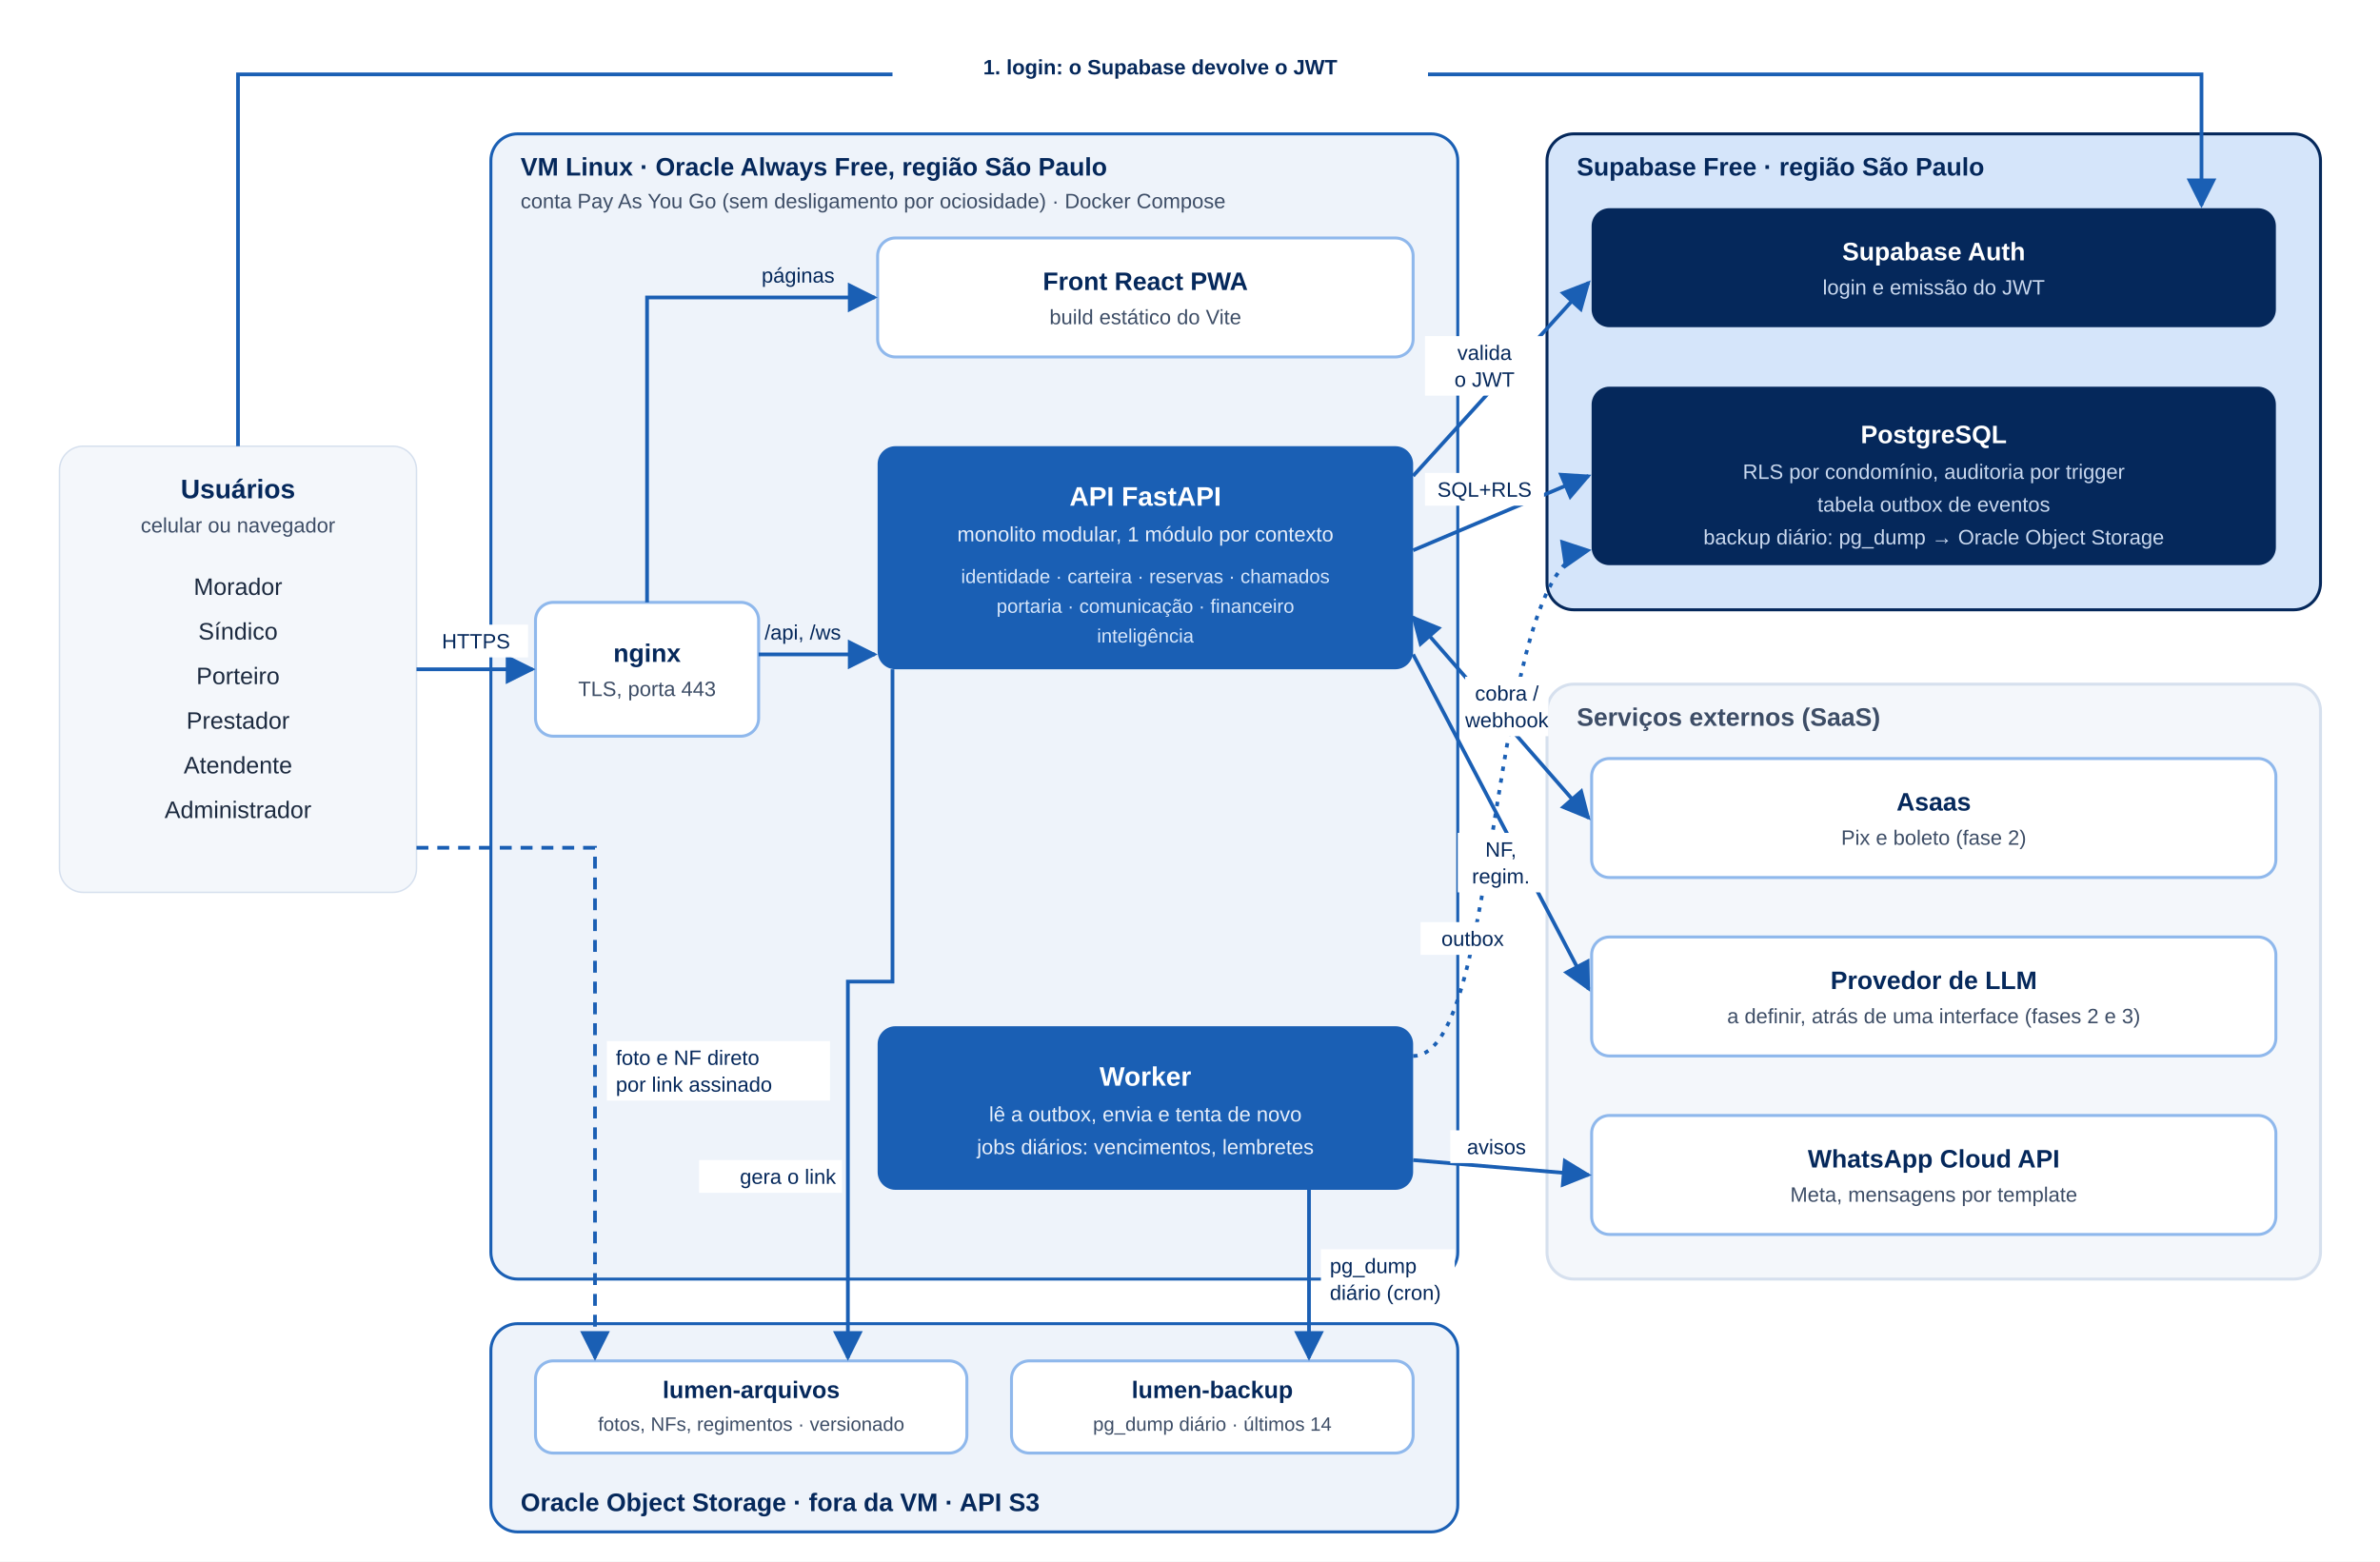
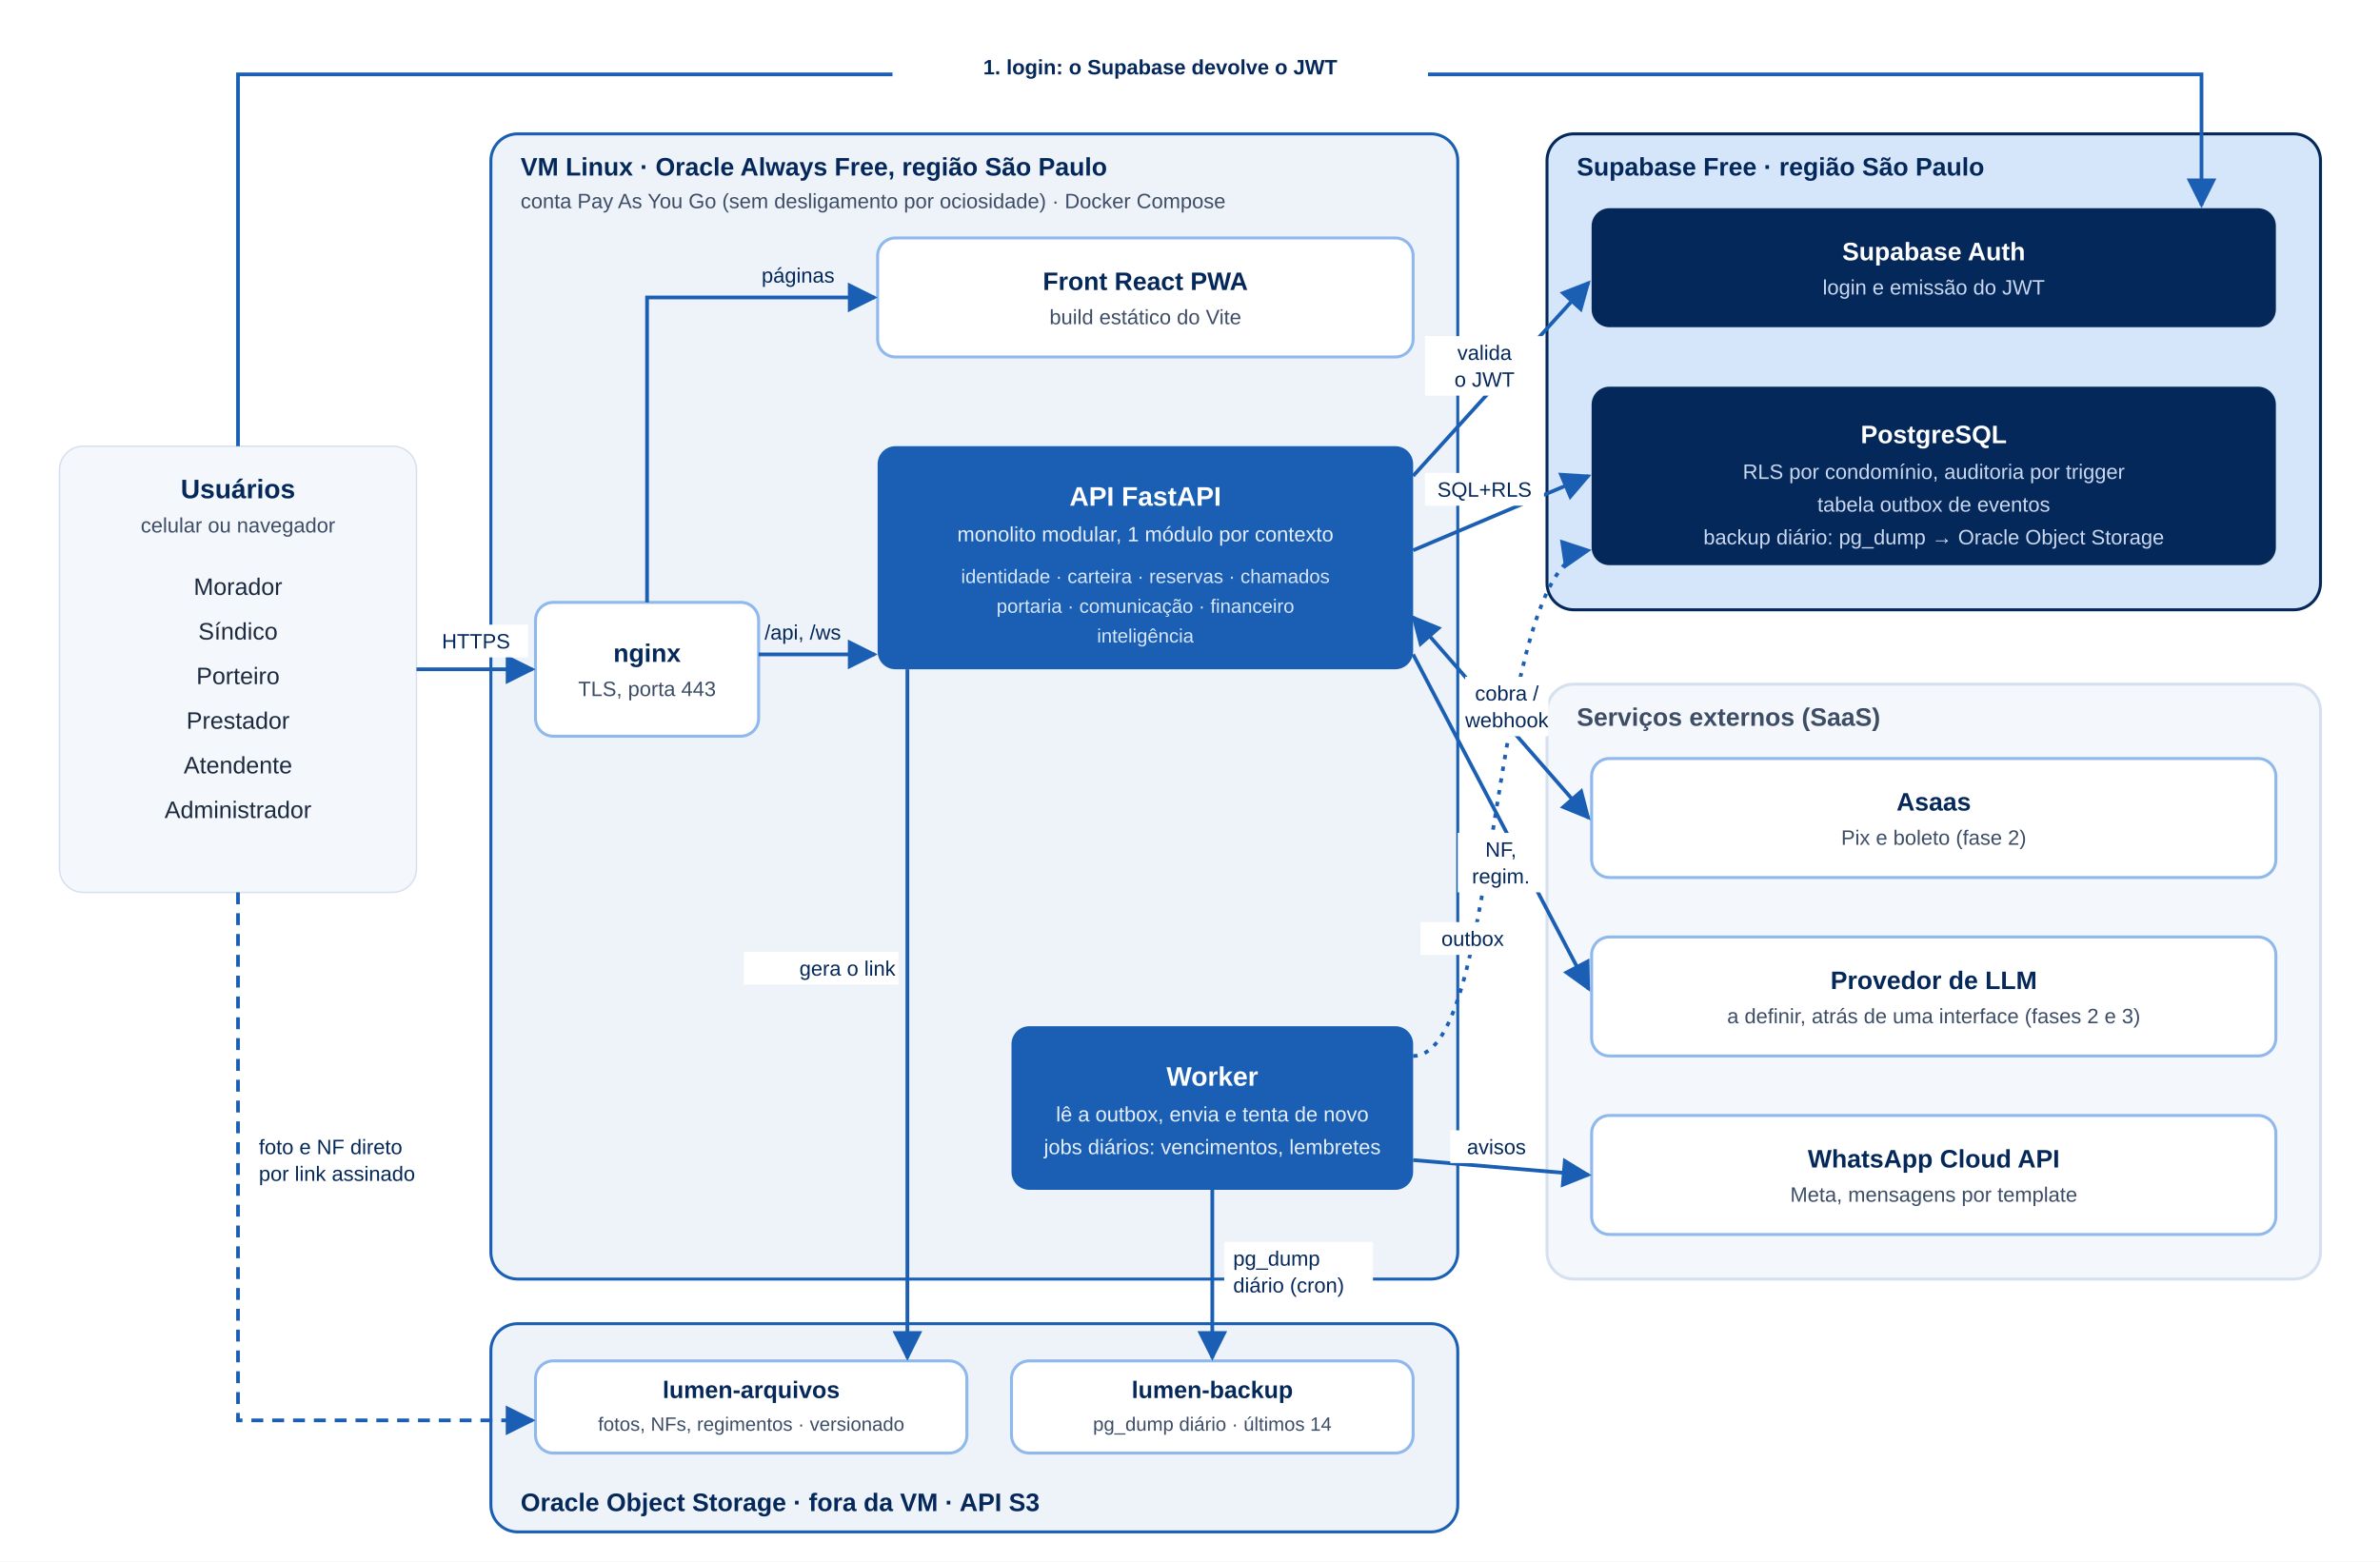
<svg xmlns="http://www.w3.org/2000/svg" viewBox="0 0 1600 1050" width="1600" height="1050" font-family="Arial, Helvetica, sans-serif">
  <defs>
    <marker id="seta" viewBox="0 0 10 10" refX="9" refY="5" markerWidth="8" markerHeight="8" orient="auto-start-reverse">
      <path d="M0,0 L10,5 L0,10 z" fill="#1a5fb4" />
    </marker>
  </defs>
  <rect width="1600" height="1050" fill="#ffffff" />
  <rect x="40" y="300" width="240" height="300" rx="16" fill="#f4f7fb" stroke="#d6e0ee" />
  <text x="160" y="335" text-anchor="middle" font-size="18" font-weight="bold" fill="#05285b">Usuários</text>
  <text x="160" y="358" text-anchor="middle" font-size="14" fill="#3d4d66">celular ou navegador</text>
  <g font-size="16" fill="#1c2a3f" text-anchor="middle">
    <text x="160" y="400">Morador</text>
    <text x="160" y="430">Síndico</text>
    <text x="160" y="460">Porteiro</text>
    <text x="160" y="490">Prestador</text>
    <text x="160" y="520">Atendente</text>
    <text x="160" y="550">Administrador</text>
  </g>
  <rect x="330" y="90" width="650" height="770" rx="18" fill="#eef3fa" stroke="#1a5fb4" stroke-width="2" />
  <text x="350" y="118" font-size="17" font-weight="bold" fill="#05285b">VM Linux · Oracle Always Free, região São Paulo</text>
  <text x="350" y="140" font-size="14" fill="#3d4d66">conta Pay As You Go (sem desligamento por ociosidade) · Docker Compose</text>
  <rect x="360" y="405" width="150" height="90" rx="12" fill="#ffffff" stroke="#8fb8ec" stroke-width="2" />
  <text x="435" y="445" text-anchor="middle" font-size="17" font-weight="bold" fill="#05285b">nginx</text>
  <text x="435" y="468" text-anchor="middle" font-size="14" fill="#3d4d66">TLS, porta 443</text>
  <rect x="590" y="160" width="360" height="80" rx="12" fill="#ffffff" stroke="#8fb8ec" stroke-width="2" />
  <text x="770" y="195" text-anchor="middle" font-size="17" font-weight="bold" fill="#05285b">Front React PWA</text>
  <text x="770" y="218" text-anchor="middle" font-size="14" fill="#3d4d66">build estático do Vite</text>
  <rect x="590" y="300" width="360" height="150" rx="12" fill="#1a5fb4" />
  <text x="770" y="340" text-anchor="middle" font-size="18" font-weight="bold" fill="#ffffff">API FastAPI</text>
  <text x="770" y="364" text-anchor="middle" font-size="14" fill="#e6eefa">monolito modular, 1 módulo por contexto</text>
  <text x="770" y="392" text-anchor="middle" font-size="13" fill="#d5e5fa">identidade · carteira · reservas · chamados</text>
  <text x="770" y="412" text-anchor="middle" font-size="13" fill="#d5e5fa">portaria · comunicação · financeiro</text>
  <text x="770" y="432" text-anchor="middle" font-size="13" fill="#d5e5fa">inteligência</text>
-   <rect x="590" y="690" width="360" height="110" rx="12" fill="#1a5fb4" />
-   <text x="770" y="730" text-anchor="middle" font-size="18" font-weight="bold" fill="#ffffff">Worker</text>
-   <text x="770" y="754" text-anchor="middle" font-size="14" fill="#e6eefa">lê a outbox, envia e tenta de novo</text>
-   <text x="770" y="776" text-anchor="middle" font-size="14" fill="#e6eefa">jobs diários: vencimentos, lembretes</text>
+   <rect x="680" y="690" width="270" height="110" rx="12" fill="#1a5fb4" />
+   <text x="815" y="730" text-anchor="middle" font-size="18" font-weight="bold" fill="#ffffff">Worker</text>
+   <text x="815" y="754" text-anchor="middle" font-size="14" fill="#e6eefa">lê a outbox, envia e tenta de novo</text>
+   <text x="815" y="776" text-anchor="middle" font-size="14" fill="#e6eefa">jobs diários: vencimentos, lembretes</text>
  <rect x="330" y="890" width="650" height="140" rx="18" fill="#eef3fa" stroke="#1a5fb4" stroke-width="2" />
  <text x="350" y="1016" font-size="17" font-weight="bold" fill="#05285b">Oracle Object Storage · fora da VM · API S3</text>
  <rect x="360" y="915" width="290" height="62" rx="12" fill="#ffffff" stroke="#8fb8ec" stroke-width="2" />
  <text x="505" y="940" text-anchor="middle" font-size="16" font-weight="bold" fill="#05285b">lumen-arquivos</text>
  <text x="505" y="962" text-anchor="middle" font-size="13" fill="#3d4d66">fotos, NFs, regimentos · versionado</text>
  <rect x="680" y="915" width="270" height="62" rx="12" fill="#ffffff" stroke="#8fb8ec" stroke-width="2" />
  <text x="815" y="940" text-anchor="middle" font-size="16" font-weight="bold" fill="#05285b">lumen-backup</text>
  <text x="815" y="962" text-anchor="middle" font-size="13" fill="#3d4d66">pg_dump diário · últimos 14</text>
  <rect x="1040" y="90" width="520" height="320" rx="18" fill="#d5e5fa" stroke="#05285b" stroke-width="2" />
  <text x="1060" y="118" font-size="17" font-weight="bold" fill="#05285b">Supabase Free · região São Paulo</text>
  <rect x="1070" y="140" width="460" height="80" rx="12" fill="#05285b" />
  <text x="1300" y="175" text-anchor="middle" font-size="17" font-weight="bold" fill="#ffffff">Supabase Auth</text>
  <text x="1300" y="198" text-anchor="middle" font-size="14" fill="#c9d8ee">login e emissão do JWT</text>
  <rect x="1070" y="260" width="460" height="120" rx="12" fill="#05285b" />
  <text x="1300" y="298" text-anchor="middle" font-size="17" font-weight="bold" fill="#ffffff">PostgreSQL</text>
  <text x="1300" y="322" text-anchor="middle" font-size="14" fill="#c9d8ee">RLS por condomínio, auditoria por trigger</text>
  <text x="1300" y="344" text-anchor="middle" font-size="14" fill="#c9d8ee">tabela outbox de eventos</text>
  <text x="1300" y="366" text-anchor="middle" font-size="14" fill="#c9d8ee">backup diário: pg_dump → Oracle Object Storage</text>
  <rect x="1040" y="460" width="520" height="400" rx="18" fill="#f4f7fb" stroke="#d6e0ee" stroke-width="2" />
  <text x="1060" y="488" font-size="17" font-weight="bold" fill="#3d4d66">Serviços externos (SaaS)</text>
  <rect x="1070" y="510" width="460" height="80" rx="12" fill="#ffffff" stroke="#8fb8ec" stroke-width="2" />
  <text x="1300" y="545" text-anchor="middle" font-size="17" font-weight="bold" fill="#05285b">Asaas</text>
  <text x="1300" y="568" text-anchor="middle" font-size="14" fill="#3d4d66">Pix e boleto (fase 2)</text>
  <rect x="1070" y="630" width="460" height="80" rx="12" fill="#ffffff" stroke="#8fb8ec" stroke-width="2" />
  <text x="1300" y="665" text-anchor="middle" font-size="17" font-weight="bold" fill="#05285b">Provedor de LLM</text>
  <text x="1300" y="688" text-anchor="middle" font-size="14" fill="#3d4d66">a definir, atrás de uma interface (fases 2 e 3)</text>
  <rect x="1070" y="750" width="460" height="80" rx="12" fill="#ffffff" stroke="#8fb8ec" stroke-width="2" />
  <text x="1300" y="785" text-anchor="middle" font-size="17" font-weight="bold" fill="#05285b">WhatsApp Cloud API</text>
  <text x="1300" y="808" text-anchor="middle" font-size="14" fill="#3d4d66">Meta, mensagens por template</text>
  <g fill="none" stroke="#1a5fb4" stroke-width="2.5">
    <path d="M160,300 V50 H1480 V138" marker-end="url(#seta)" />
    <path d="M280,450 H358" marker-end="url(#seta)" />
    <path d="M435,405 V200 H588" marker-end="url(#seta)" />
    <path d="M510,440 H588" marker-end="url(#seta)" />
-     <path d="M280,570 H400 V913" stroke-dasharray="8 6" marker-end="url(#seta)" />
-     <path d="M600,450 V660 H570 V913" marker-end="url(#seta)" />
-     <path d="M880,800 V913" marker-end="url(#seta)" />
+     <path d="M160,600 V955 H358" stroke-dasharray="8 6" marker-end="url(#seta)" />
+     <path d="M610,450 V913" marker-end="url(#seta)" />
+     <path d="M815,800 V913" marker-end="url(#seta)" />
    <path d="M950,320 L1068,190" marker-end="url(#seta)" />
    <path d="M950,370 L1068,320" marker-end="url(#seta)" />
    <path d="M950,415 L1068,550" marker-start="url(#seta)" marker-end="url(#seta)" />
    <path d="M950,440 L1068,665" marker-end="url(#seta)" />
    <path d="M950,710 C1010,710 1000,380 1068,370" stroke-dasharray="3 5" marker-end="url(#seta)" />
    <path d="M950,780 L1068,790" marker-end="url(#seta)" />
  </g>
  <g font-size="14" fill="#05285b">
    <rect x="600" y="32" width="360" height="26" fill="#ffffff" />
    <text x="780" y="50" text-anchor="middle" font-weight="bold">1. login: o Supabase devolve o JWT</text>
    <rect x="285" y="420" width="70" height="22" fill="#ffffff" />
    <text x="320" y="436" text-anchor="middle">HTTPS</text>
    <text x="512" y="190">páginas</text>
    <text x="514" y="430">/api, /ws</text>
-     <rect x="408" y="700" width="150" height="40" fill="#ffffff" />
-     <text x="414" y="716">foto e NF direto</text>
-     <text x="414" y="734">por link assinado</text>
-     <rect x="470" y="780" width="96" height="22" fill="#ffffff" />
-     <text x="562" y="796" text-anchor="end">gera o link</text>
-     <rect x="888" y="840" width="90" height="40" fill="#ffffff" />
-     <text x="894" y="856">pg_dump</text>
-     <text x="894" y="874">diário (cron)</text>
+     <rect x="168" y="760" width="150" height="40" fill="#ffffff" />
+     <text x="174" y="776">foto e NF direto</text>
+     <text x="174" y="794">por link assinado</text>
+     <rect x="500" y="640" width="104" height="22" fill="#ffffff" />
+     <text x="602" y="656" text-anchor="end">gera o link</text>
+     <rect x="823" y="835" width="100" height="40" fill="#ffffff" />
+     <text x="829" y="851">pg_dump</text>
+     <text x="829" y="869">diário (cron)</text>
    <rect x="958" y="226" width="80" height="40" fill="#ffffff" />
    <text x="998" y="242" text-anchor="middle">valida</text>
    <text x="998" y="260" text-anchor="middle">o JWT</text>
    <rect x="958" y="318" width="80" height="22" fill="#ffffff" />
    <text x="998" y="334" text-anchor="middle">SQL+RLS</text>
    <rect x="985" y="455" width="56" height="40" fill="#ffffff" />
    <text x="1013" y="471" text-anchor="middle">cobra /</text>
    <text x="1013" y="489" text-anchor="middle">webhook</text>
    <rect x="980" y="560" width="58" height="40" fill="#ffffff" />
    <text x="1009" y="576" text-anchor="middle">NF,</text>
    <text x="1009" y="594" text-anchor="middle">regim.</text>
    <rect x="955" y="620" width="70" height="22" fill="#ffffff" />
    <text x="990" y="636" text-anchor="middle">outbox</text>
    <rect x="975" y="760" width="62" height="22" fill="#ffffff" />
    <text x="1006" y="776" text-anchor="middle">avisos</text>
  </g>
</svg>
